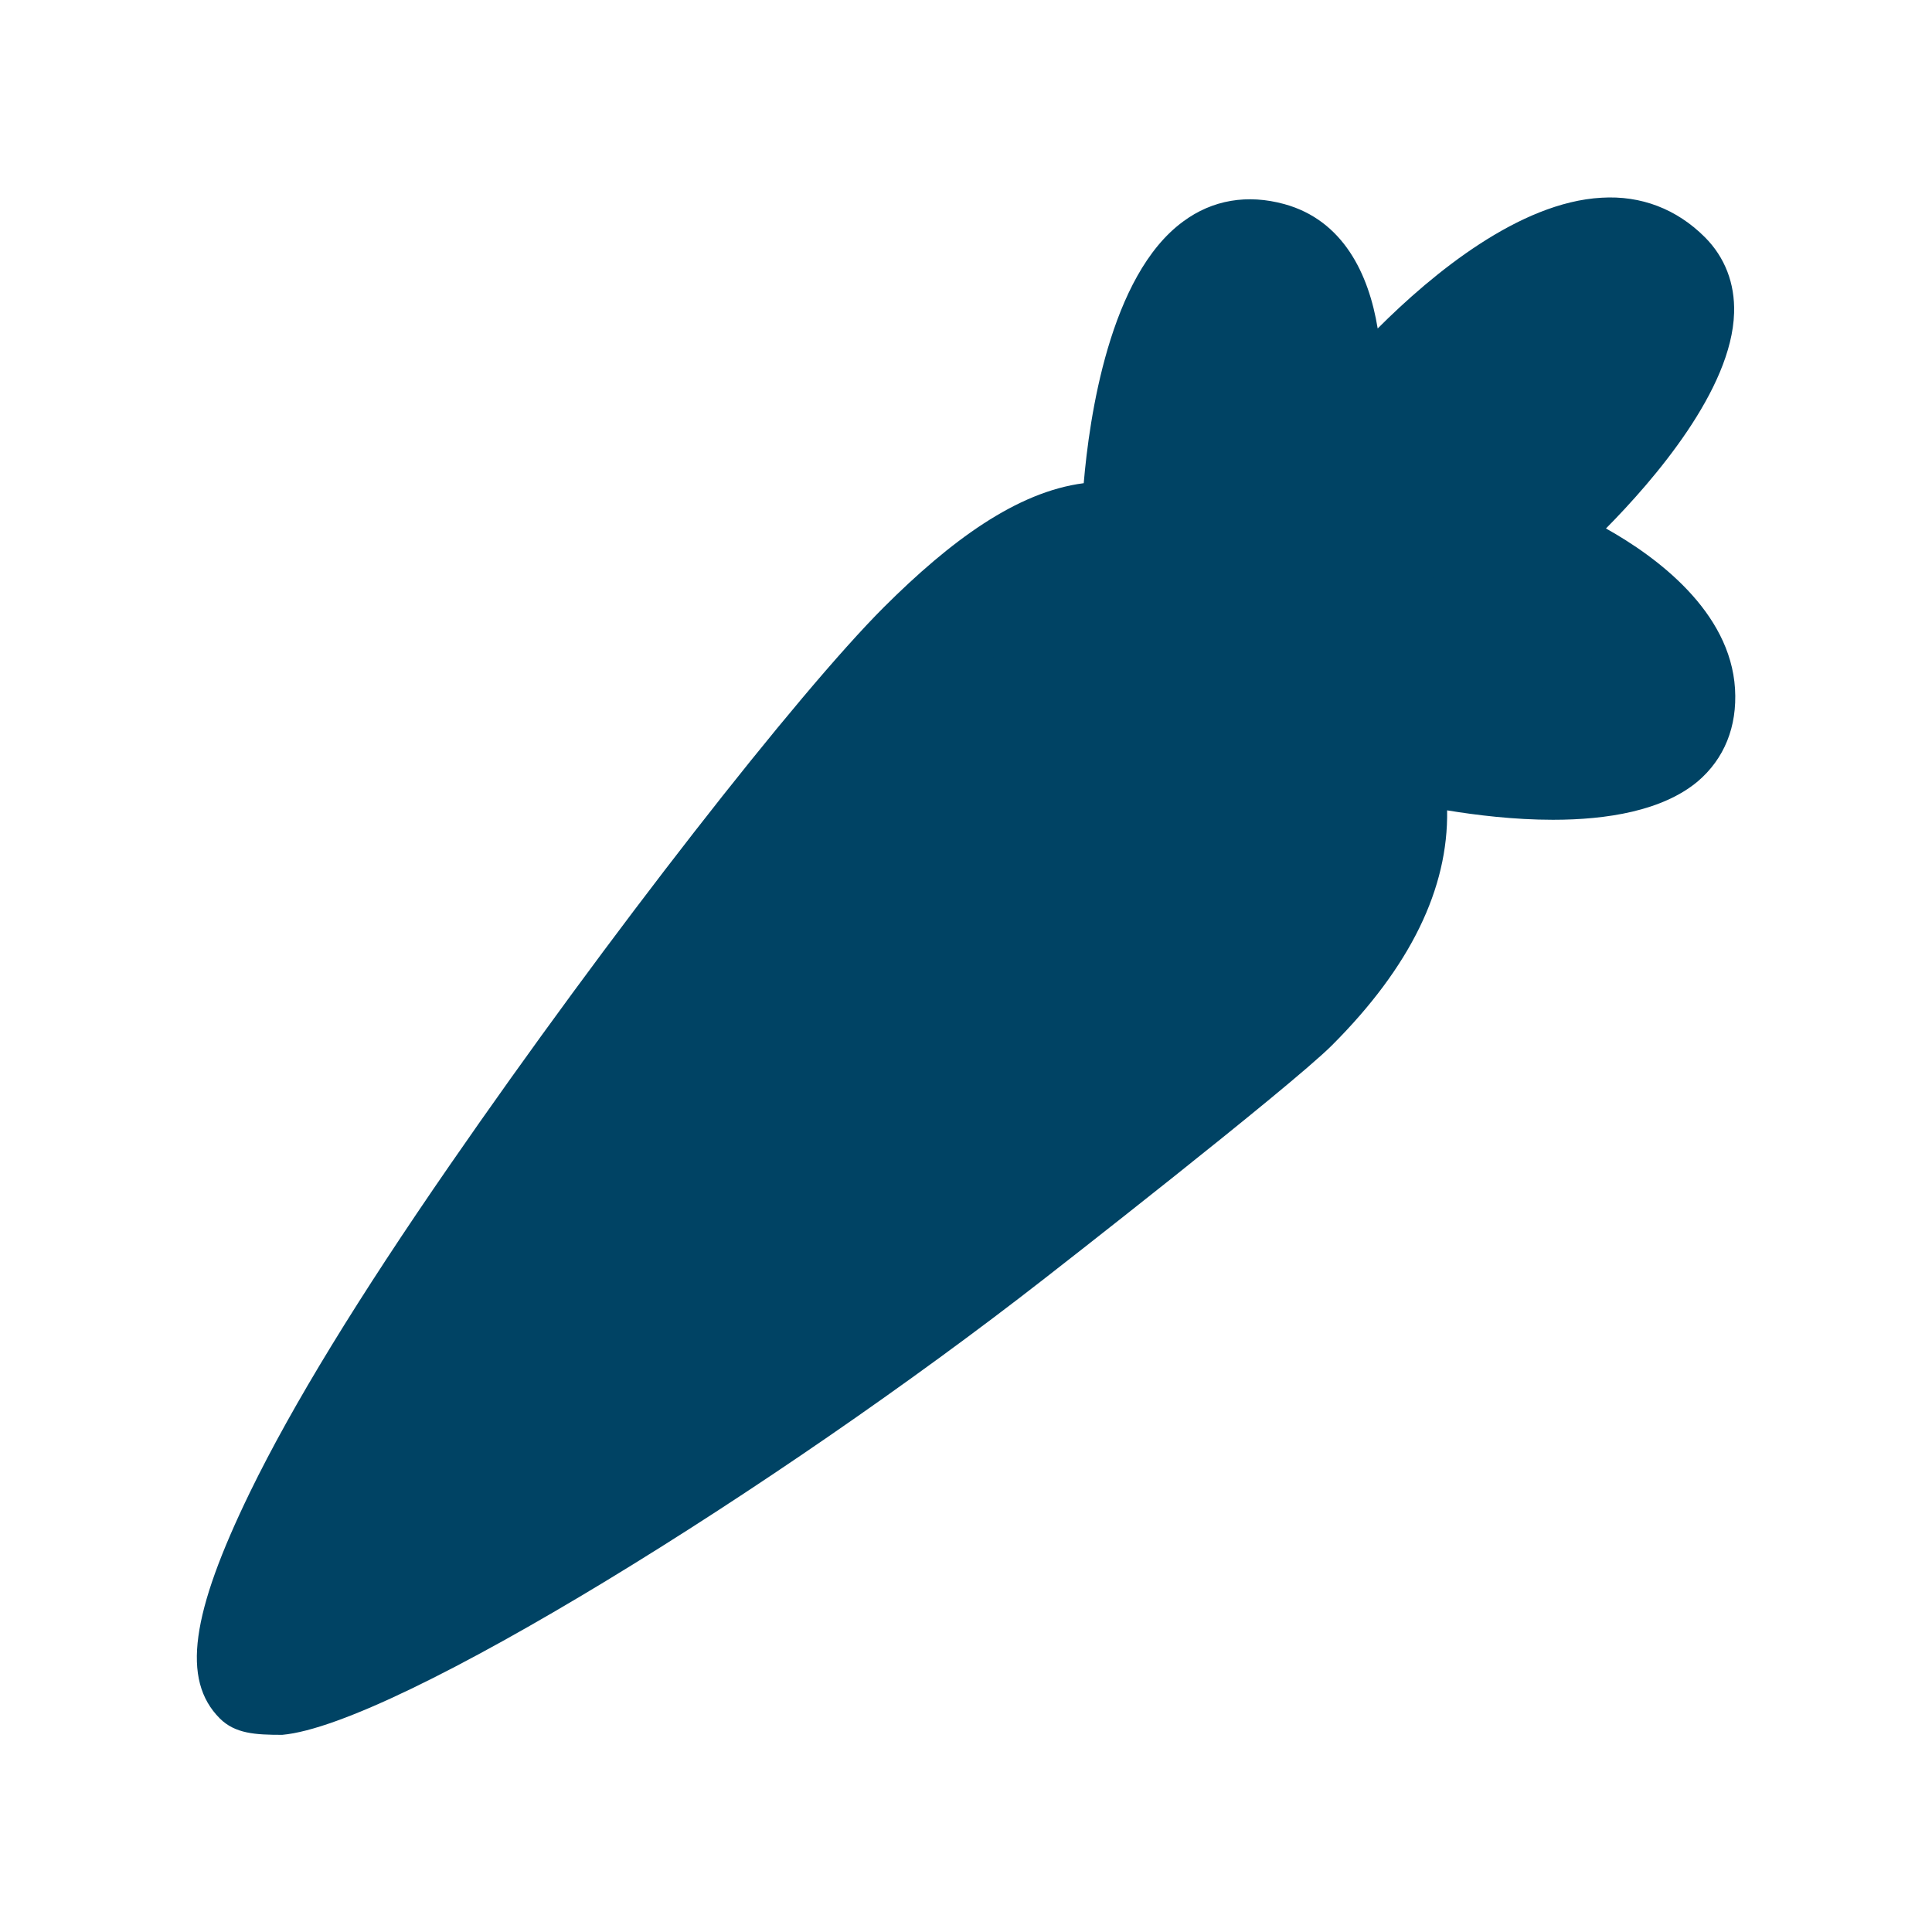
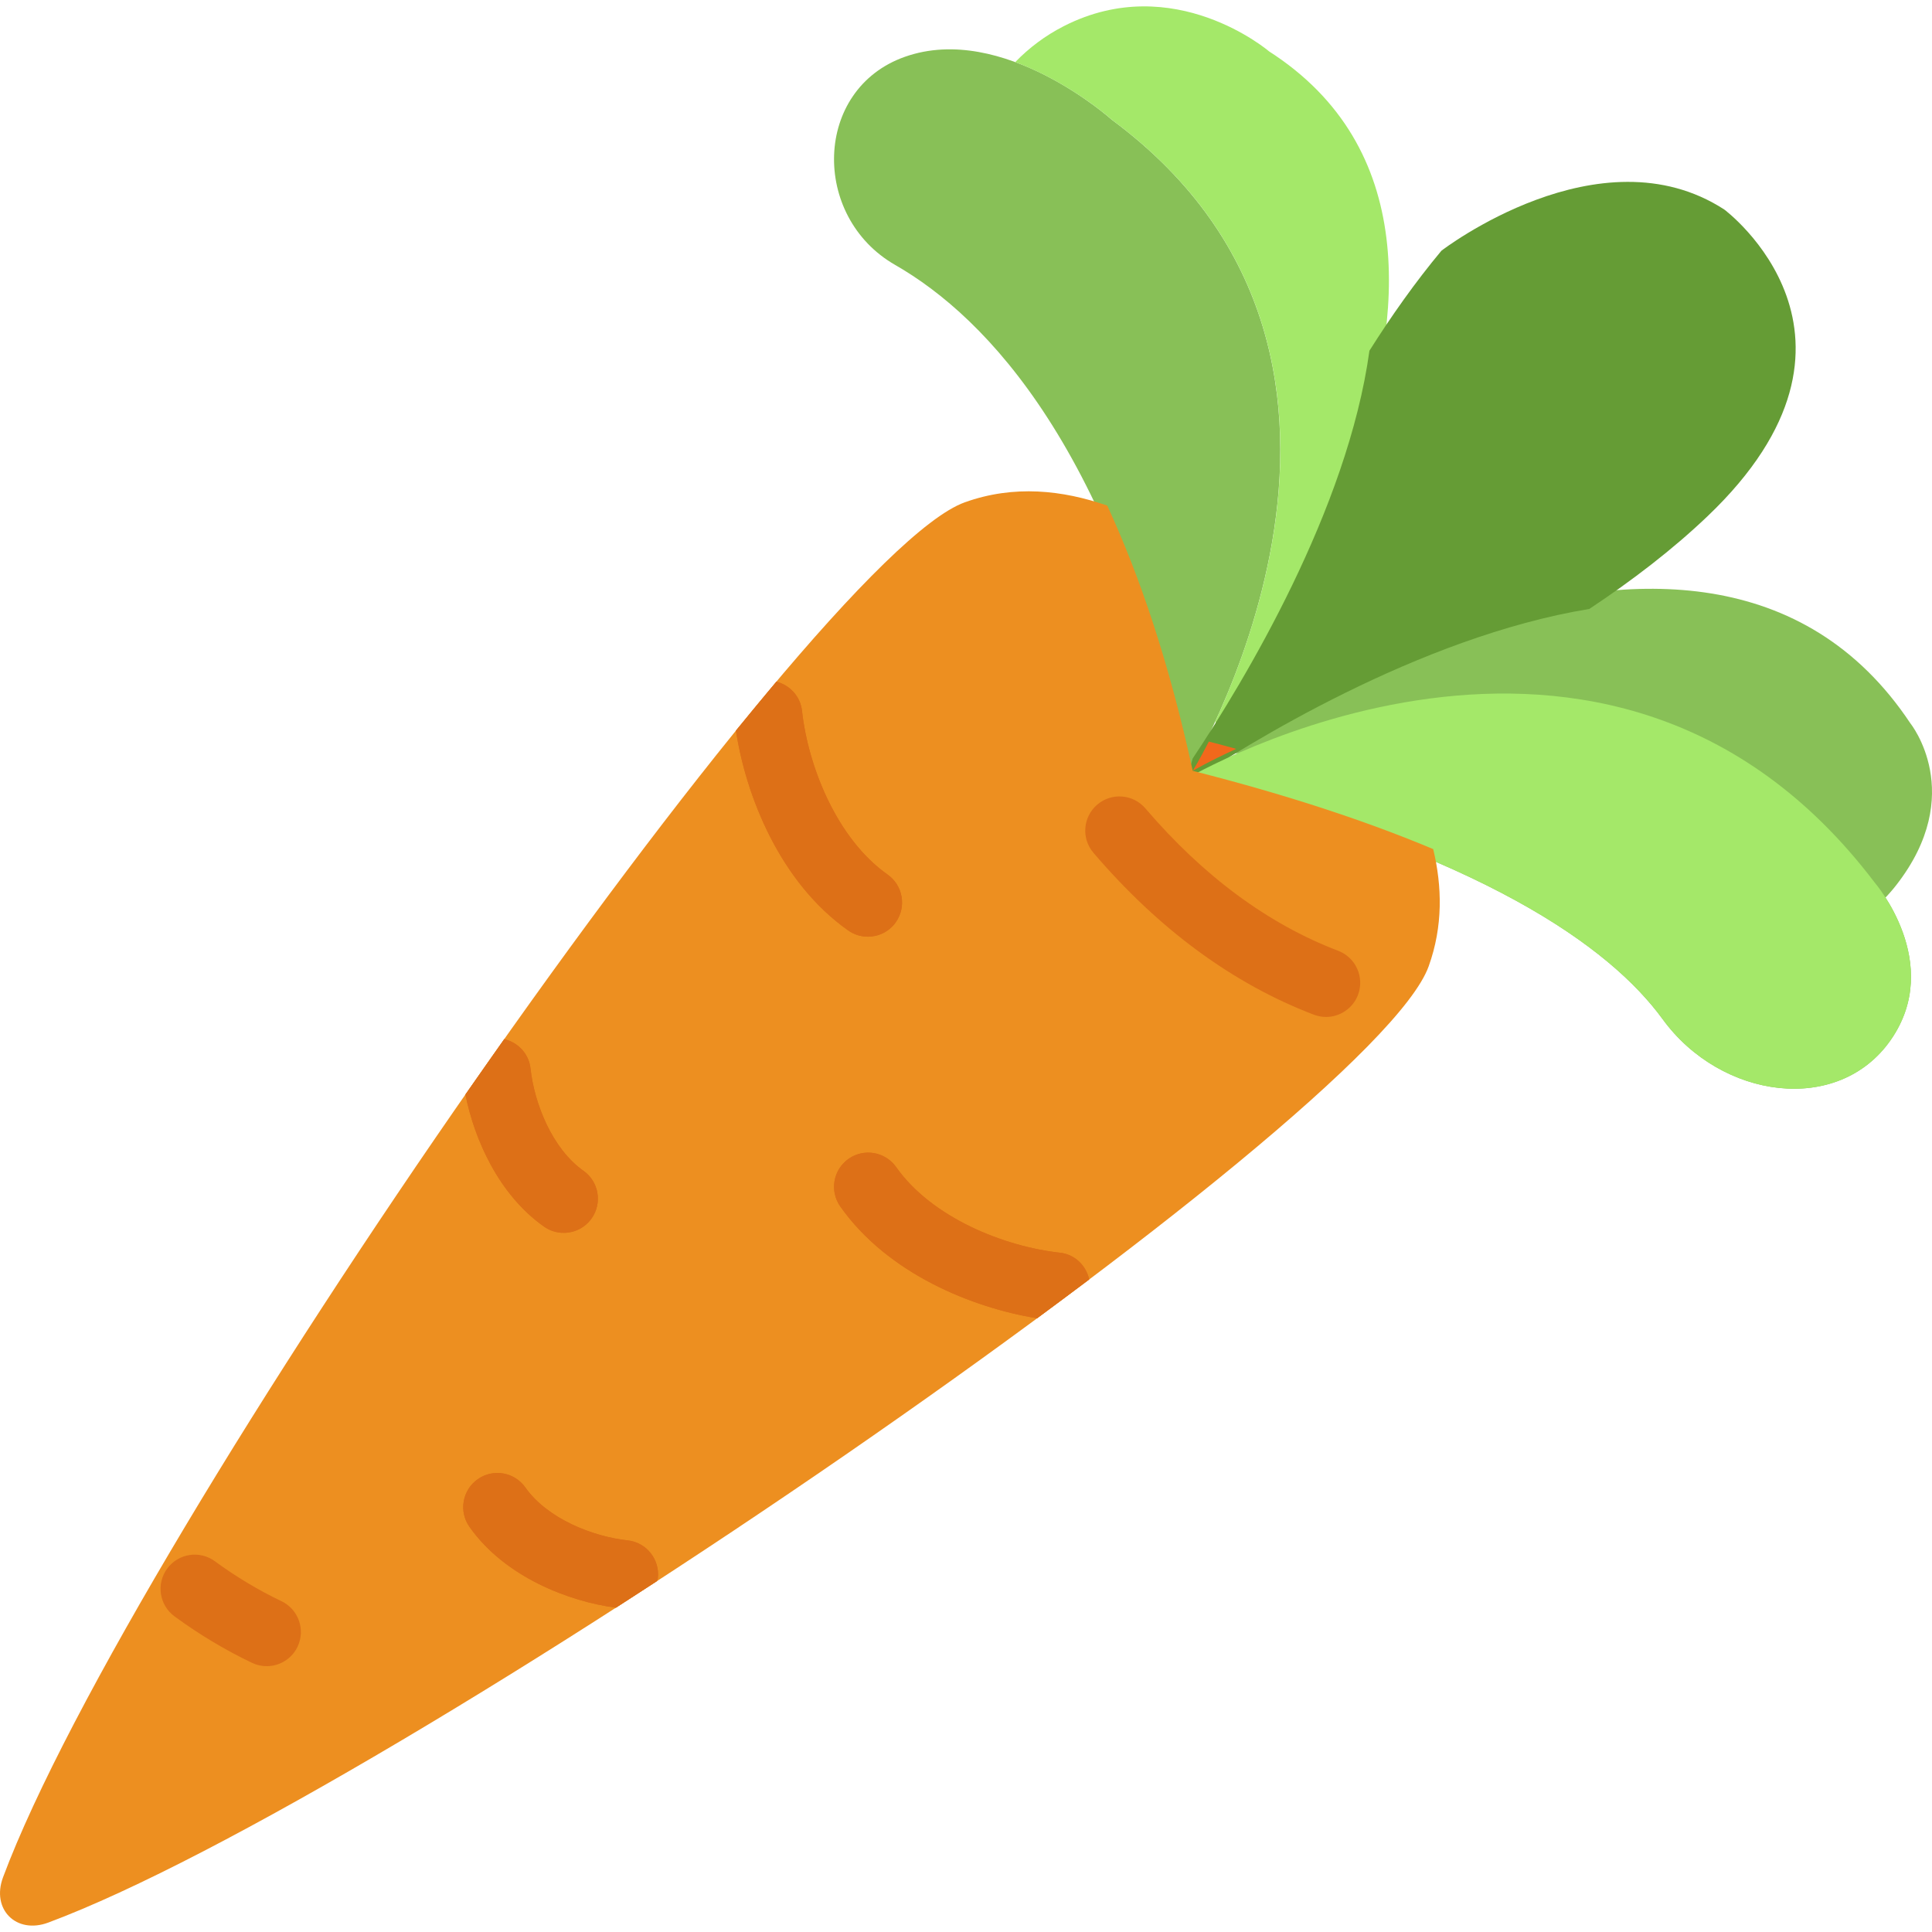
- <svg xmlns="http://www.w3.org/2000/svg" viewBox="0 0 1024 1024" fill="#000000">
-   <path d="M680.7 528.9c-3.4 3.4-7.3 7.1-11.5 11.1l-36.7-36.7c-6.9-6.9-18.2-6.9-25.1 0-6.9 6.9-6.9 18.2 0 25.1l35.3 35.3c-25 21.8-57.1 48.1-93 76.4l-47.3-47.3c-6.9-6.9-18.2-6.9-25.1 0-6.9 6.9-6.9 18.2 0 25.1l44.2 44.2c-31 23.8-64 48.3-97.3 72.1l-51.9-51.9c-6.9-6.9-18.2-6.9-25.1 0-6.9 6.9-6.9 18.2 0 25.1l47.6 47.6c-35 24.4-69.8 47.4-102.1 67.2l-50.5-50.5c-6.9-6.9-18.2-6.9-25.1 0-6.9 6.9-6.9 18.2 0 25.1l44 44c-51 29.2-93.5 48.1-117.8 48.1-5.3 0-7.8-1.1-8.5-1.7-7.8-7.8-0.3-68.5 127-252.7 19.3-27.9 39.1-55.4 58.7-81.9 0.6 0.9 1.3 1.7 2 2.5l55.9 55.9c3.5 3.5 8 5.2 12.6 5.2 4.5 0 9.1-1.7 12.6-5.2 6.9-6.9 6.9-18.2 0-25.1L347.7 530c-2-2-4.5-3.4-7.1-4.3 26.7-35.4 52.6-68.1 75.7-96.5l51.6 51.6c3.5 3.5 8 5.2 12.6 5.2s9.1-1.7 12.6-5.2c6.9-6.9 6.9-18.2 0-25.1l-54-54c22.8-27.1 41.7-48.2 54.1-60.7 33.6-33.6 66.4-50.7 97.3-50.7 30.2 0 60.6 15.7 93 48.1 64.7 65.1 63.9 123.8-2.8 190.5z" fill="#FC5C30" />
-   <path d="M279.5 780.1L229 729.6c-2.5-2.5-5.5-3.7-8.6-4.4-6.2 10-12 19.5-17.3 28.4 0.3 0.4 0.4 0.8 0.8 1.1l25.7 25.7c0.1-0.2 0.2-0.4 0.3-0.5 6.9-6.9 18.2-6.9 25.1 0l50.5 50.5c32.4-19.8 67.1-42.9 102.1-67.2l-40.4-40.4c-30.1 20.6-59.8 40.1-87.7 57.3zM158 841.5c-14.1 34.6-14 50.3-10.3 54 0.6 0.6 3.2 1.7 8.5 1.7 24.3 0 66.9-18.9 117.8-48.1l-41.6-41.6c-28.8 15.8-54.1 27.6-74.4 34zM479.9 413.7l-16.8-16.8c-3.6 4.2-7.3 8.6-11.2 13.1l28.3 28.3c6.5-7 6.5-17.9-0.3-24.6zM360.5 538.2l30.2 30.2c6.5-7 6.5-17.8-0.3-24.6l-25.2-25.2c-3.9 5.1-7.8 10.1-11.7 15.4 2.5 0.8 5 2.2 7 4.2zM715.8 368.7c9.2 38.5-6.8 76.7-48.1 118-3.4 3.4-7.3 7.1-11.5 11.1l-36.7-36.7c-6.9-6.9-18.2-6.9-25.1 0-6.9 6.9-6.9 18.2 0 25.1l25.7 25.7c0.1-0.2 0.2-0.4 0.3-0.5 6.9-6.9 18.2-6.9 25.1 0l36.7 36.7c4.2-4 8.2-7.7 11.5-11.1 59.2-59.1 66.4-111.9 22.1-168.3zM411.1 692l-51.9-51.9c-6.9-6.9-18.2-6.9-25.1 0-6.9 6.9-6.9 18.2 0 25.1l25.7 25.7c0.1-0.2 0.2-0.4 0.3-0.5 6.9-6.9 18.2-6.9 25.1 0l51.9 51.9c33.3-23.8 66.3-48.3 97.3-72.1l-39.8-39.8c-26.9 20.5-55.1 41.3-83.5 61.6zM617.4 532.1c-23 19.6-50.3 41.9-80.7 65.9l-47.3-47.3c-6.9-6.9-18.2-6.9-25.1 0-6.9 6.9-6.9 18.2 0 25.1l25.7 25.7c0.1-0.2 0.2-0.4 0.3-0.5 6.9-6.9 18.2-6.9 25.1 0l47.3 47.3c35.9-28.2 68-54.6 93-76.4l-35.3-35.3c-1.3-1.3-2.2-2.9-3-4.5z" fill="#E53820" />
-   <path d="M886.7 405.6c-22.3 18.7-86.1 17.2-126.9 8.9-9.3-28.4-29-70.4-57-98.4-35.4-35.4-70.2-55.4-105.9-61.1 3.9-42.7 16.7-101.4 41-119.3 7.3-5.4 20.9-14 30.8-11.2 28.7 7.9 41 65.1 38.6 83.4-1.1 8.5-7.5 14.7 0.4 18.1 7.9 3.4 14.6-13 19.9-19.7 20.9-26.1 69.7-79.7 117.2-82.3 11.9-0.6 32.4 8.6 40.9 17 4 4 14.2 18.2 14 24.6-1 32.7-41.4 85.2-72 112.3-5 4.4-12.1 2.4-11 8.9 1.1 6.5 30.5 15 36.7 17.5 18.9 7.6 44.2 34.8 46.3 68.7 0.8 12.3-9 29.2-13 32.6z" fill="#95C751" />
-   <path d="M662 198.4c-1.1 8.5-7.5 14.7 0.4 18.1 7.9 3.4 14.6-13 19.9-19.7 7.2-9 17.9-21.4 30.6-33.7-6.4-15.5-16-29-28.9-32.6-9.9-2.8-23.5 5.9-30.8 11.2-0.9 0.7-1.7 1.5-2.6 2.2 9 19.7 12.7 43.8 11.4 54.5zM868.7 310.2c-6.2-2.5-35.6-11-36.7-17.5-1.1-6.5 6-4.6 11-8.9 30.6-27.1 71-79.6 72-112.3 0.2-6.4-10-20.6-14-24.6-8.4-8.4-29-17.6-40.9-17-6.1 0.3-12.2 1.5-18.2 3.4 4.6 5.4 12.6 17.1 12.4 22.8-1 32.7-41.4 85.2-72 112.3-5 4.4-12.1 2.4-11 8.9 1.1 6.5 30.5 15 36.7 17.5 18.9 7.6 44.2 34.8 46.3 68.7 0.7 12.3-9 29.1-13 32.5-13.2 11-40.8 15-69.7 14.7 1.2 3.3 2.4 6.6 3.4 9.7 40.8 8.3 104.6 9.8 126.9-8.9 4-3.4 13.8-20.2 13-32.5-1.9-33.9-27.2-61.1-46.2-68.8z" fill="#83B238" />
-   <path d="M919.6 365.1c-2.5-41.1-41.6-70-68.4-85 25.5-25.8 66.7-73.6 67.9-114.2 0.5-15.7-4.9-29.6-15.5-40.2-14.9-14.9-33.8-22.2-54.8-20.9-43.4 2.4-89.2 39.9-118.6 69.3-4.7-28.9-18.3-57.3-49.4-65.9-19.6-5.4-38.2-2.3-53.7 9.2-39.1 28.6-49.8 104.4-52.7 138.7-35.5 4.6-70.6 30.5-105.9 65.7-45.9 45.9-146 174-230 295.6-48.5 70.2-83.4 127.1-106 173.5-31.2 64.2-36.4 99.5-16 119.9 8.1 8.1 18.9 8.7 33.1 8.7 60.2-5.4 262.3-131.3 403.7-241.6 0.3-0.2 130.3-101.5 152.7-123.9 41.5-41.5 61.7-83.1 61-124.5 15.2 2.5 35.4 5 56.1 5 28.5 0 58-4.7 76.7-20.3 14.1-12 21-29 19.8-49.1z" fill="#004364" />
-   <path d="M541.5 343m-15.8 0a15.8 15.8 0 1 0 31.6 0 15.8 15.8 0 1 0-31.6 0Z" fill="#004364" />
-   <path d="M583.5 327.1m-15.8 0a15.8 15.8 0 1 0 31.6 0 15.8 15.8 0 1 0-31.6 0Z" fill="#004364" />
-   <path d="M694.8 340.2c-3.4 0-6.7-1.3-9.3-3.9-5-5.1-5-13.4 0.2-18.4l150.1-147c5.2-5 13.4-4.9 18.4 0.2 5 5.1 5 13.4-0.2 18.4l-150.1 147c-2.5 2.4-5.8 3.7-9.1 3.7z" fill="#004364" />
-   <path d="M853.4 381.7c-2 0-4-0.5-5.9-1.4l-122-62.5c-6.4-3.3-8.9-11.1-5.6-17.5 3.3-6.4 11.1-8.9 17.5-5.6l122 62.5c6.4 3.3 8.9 11.1 5.6 17.5-2.3 4.4-6.9 7-11.6 7z" fill="#004364" />
-   <path d="M655.7 293.9h-1c-7.2-0.5-12.5-6.8-12-13.9l8.1-109.8c0.5-7.2 6.5-12.6 13.9-12 7.2 0.5 12.5 6.8 12 13.9l-8.1 109.8c-0.4 6.8-6.1 12-12.9 12z" fill="#004364" />
+ <svg xmlns="http://www.w3.org/2000/svg" height="200px" width="200px" version="1.1" id="Capa_1" viewBox="0 0 56.538 56.538" xml:space="preserve" fill="#000000">
+   <g id="SVGRepo_bgCarrier" stroke-width="0" />
+   <g id="SVGRepo_tracerCarrier" stroke-linecap="round" stroke-linejoin="round" />
+   <g id="SVGRepo_iconCarrier">
+     <g>
+       <path style="fill:#88C057;" d="M34.685,22.808c0,0,12.342-7.316,20.178,3.022c0,0,2.032,2.35,0.47,4.6 c-1.537,2.212-4.968,1.742-6.676-0.603C47.116,27.712,43.403,25.027,34.685,22.808z" />
+       <path style="fill:#88C057;" d="M34.685,22.808c0,0,7.506-12.152-2.145-19.301c0,0-3.185-2.863-6.062-1.844 c-2.676,0.947-2.746,4.678-0.284,6.089C28.892,9.299,32.588,13.163,34.685,22.808z" />
+       <path style="fill:#88C057;" d="M54.604,26.466c0,0,0.067,0.086,0.155,0.205c0.257-0.23,0.506-0.478,0.732-0.768 c2.084-2.67,0.414-4.736,0.414-4.736c-6.186-9.306-20.584,0.807-20.584,0.807c0.693,0.048,1.341,0.11,1.968,0.176 C41.406,20.648,49.11,19.218,54.604,26.466z" />
+       <path style="fill:#A4E869;" d="M32.541,3.507c7.445,5.514,4.681,14.002,3.028,17.596c0.003,0.081,0.009,0.154,0.012,0.235 c0,0,10.275-14.236,1.555-19.836c0,0-2.779-2.377-5.999-0.74c-0.553,0.281-1.03,0.645-1.428,1.056 C31.32,2.412,32.541,3.507,32.541,3.507z" />
+       <path style="fill:#659C35;" d="M50.459,6.131c-3.647-2.363-8.276,1.205-8.276,1.205c-0.768,0.92-1.465,1.91-2.108,2.927 c-0.638,4.649-3.667,9.674-5.173,11.934c-0.089,0.314-0.164,0.589-0.216,0.787c1.745-1.172,6.828-4.343,11.824-5.164 c1.24-0.822,2.422-1.725,3.451-2.705C55.476,9.864,50.459,6.131,50.459,6.131z" />
+       <path style="fill:#A4E869;" d="M34.685,22.808c0,0,12.342-7.316,20.178,3.022c0,0,2.032,2.35,0.47,4.6 c-1.537,2.212-4.968,1.742-6.676-0.603C47.116,27.712,43.403,25.027,34.685,22.808z" />
+       <g>
+         <path style="fill:#F2681C;" d="M35.376,21.701c-0.281,0.547-0.472,0.857-0.472,0.857s0.468-0.276,1.272-0.643 C35.915,21.843,35.652,21.772,35.376,21.701z" />
+         <path style="fill:#ED8F20;" d="M41.809,28.277c0.421-1.172,0.395-2.334,0.132-3.429c-1.879-0.789-4.186-1.565-7.037-2.29 c-0.691-3.177-1.556-5.716-2.501-7.762c-1.303-0.453-2.728-0.614-4.17-0.096C23.708,16.326,3.81,44.955,0.089,54.937 c-0.35,0.939,0.387,1.675,1.325,1.325C11.396,52.541,40.183,32.801,41.809,28.277z" />
+       </g>
+       <g>
+         <path style="fill:#DD7017;" d="M8.236,46.857c-0.674-0.322-1.329-0.715-1.947-1.168c-0.446-0.328-1.071-0.23-1.397,0.215 s-0.23,1.071,0.215,1.397c0.718,0.527,1.481,0.985,2.267,1.36c0.139,0.066,0.286,0.098,0.431,0.098 c0.373,0,0.731-0.21,0.903-0.569C8.945,47.692,8.734,47.094,8.236,46.857z" />
+         <path style="fill:#DD7017;" d="M39.161,27.824c-2.046-0.78-3.945-2.182-5.642-4.167c-0.359-0.42-0.99-0.469-1.41-0.11 c-0.42,0.359-0.469,0.99-0.11,1.41c1.917,2.242,4.087,3.836,6.45,4.737c0.117,0.044,0.237,0.066,0.356,0.066 c0.403,0,0.782-0.246,0.935-0.645C39.936,28.599,39.677,28.021,39.161,27.824z" />
+         <g>
+           <path style="fill:#DD7017;" d="M22.722,19.948c0.389,0.101,0.701,0.428,0.748,0.854c0.179,1.632,1.022,3.747,2.505,4.792 c0.451,0.318,0.559,0.942,0.24,1.394c-0.194,0.276-0.504,0.423-0.818,0.423c-0.199,0-0.4-0.059-0.576-0.183 c-2.001-1.411-2.996-3.947-3.284-5.847" />
+           <path style="fill:#DD7017;" d="M24.821,27.228c0.175,0.124,0.376,0.183,0.576,0.183c0.314,0,0.624-0.147,0.818-0.423 c0.318-0.452,0.211-1.075-0.24-1.394c-1.482-1.046-2.326-3.161-2.505-4.792c-0.047-0.425-0.359-0.753-0.748-0.854 c-0.385,0.457-0.779,0.931-1.185,1.432C21.825,23.281,22.82,25.817,24.821,27.228z" />
+         </g>
+         <g>
+           <path style="fill:#DD7017;" d="M30.348,38.578c-1.89-0.306-4.369-1.302-5.758-3.271c-0.318-0.451-0.21-1.075,0.241-1.394 c0.45-0.318,1.075-0.21,1.394,0.241c1.045,1.481,3.16,2.326,4.792,2.505c0.438,0.048,0.766,0.375,0.856,0.782" />
+           <path style="fill:#DD7017;" d="M31.018,36.659c-1.633-0.179-3.748-1.023-4.792-2.505c-0.318-0.451-0.944-0.56-1.394-0.241 c-0.452,0.318-0.56,0.942-0.241,1.394c1.389,1.969,3.868,2.965,5.758,3.271c0.519-0.383,1.028-0.761,1.525-1.136 C31.784,37.034,31.455,36.707,31.018,36.659z" />
+         </g>
+         <g>
+           <path style="fill:#DD7017;" d="M14.756,30.41c0.399,0.094,0.72,0.424,0.768,0.856c0.112,1.025,0.635,2.349,1.549,2.995 c0.451,0.318,0.559,0.942,0.24,1.394c-0.195,0.276-0.504,0.423-0.818,0.423c-0.199,0-0.4-0.059-0.576-0.183 c-1.328-0.937-2.04-2.56-2.299-3.865" />
+           <path style="fill:#DD7017;" d="M15.92,35.895c0.175,0.124,0.376,0.183,0.576,0.183c0.314,0,0.623-0.147,0.818-0.423 c0.318-0.451,0.211-1.075-0.24-1.394c-0.915-0.646-1.437-1.969-1.549-2.995c-0.047-0.433-0.368-0.763-0.768-0.856 c-0.379,0.535-0.757,1.075-1.136,1.62C13.88,33.335,14.592,34.958,15.92,35.895z" />
+         </g>
+         <g>
+           <path style="fill:#DD7017;" d="M18.024,47.047c-1.357-0.177-3.244-0.888-4.285-2.365c-0.318-0.452-0.211-1.075,0.24-1.394 c0.452-0.32,1.076-0.21,1.394,0.24c0.646,0.915,1.969,1.437,2.994,1.549c0.549,0.06,0.945,0.554,0.885,1.103 c-0.003,0.031-0.02,0.057-0.026,0.087" />
+           <path style="fill:#DD7017;" d="M18.367,45.078c-1.025-0.112-2.349-0.635-2.994-1.549c-0.318-0.451-0.941-0.56-1.394-0.24 c-0.451,0.318-0.559,0.942-0.24,1.394c1.042,1.477,2.928,2.188,4.285,2.365c0.4-0.257,0.801-0.518,1.202-0.779 c0.006-0.03,0.023-0.056,0.026-0.087C19.313,45.633,18.916,45.138,18.367,45.078z" />
+         </g>
+       </g>
+     </g>
+   </g>
</svg>
